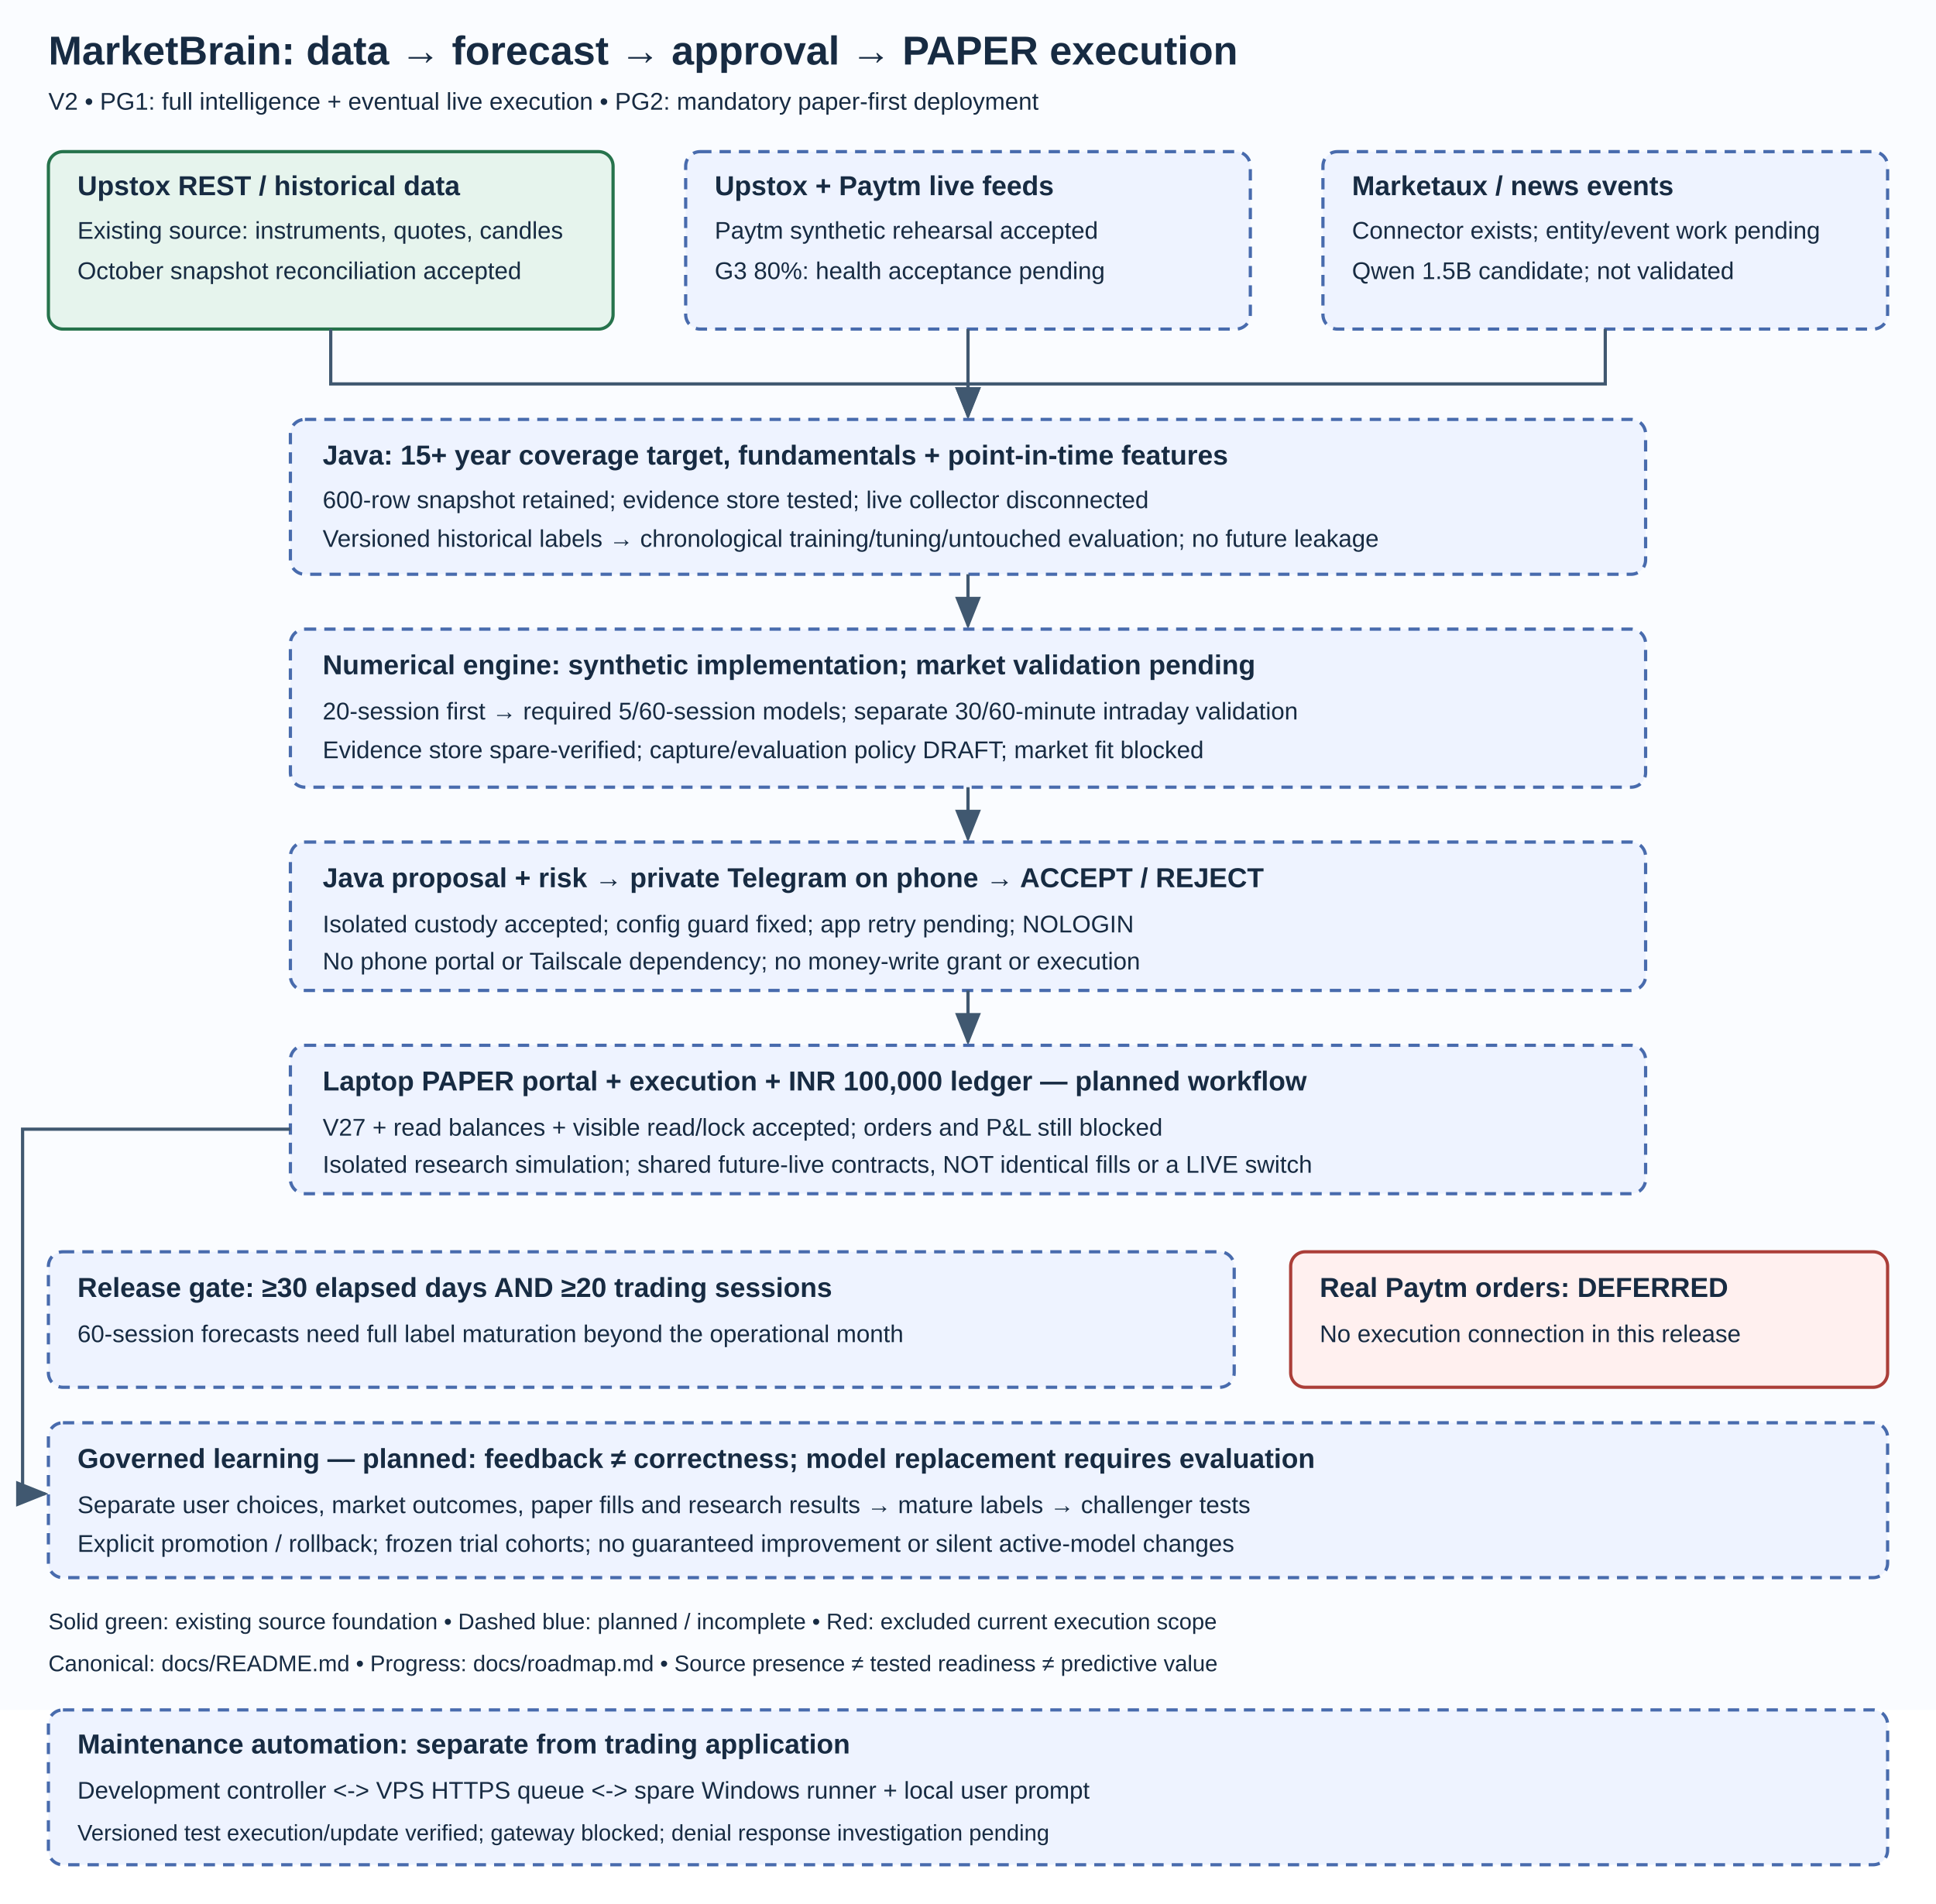
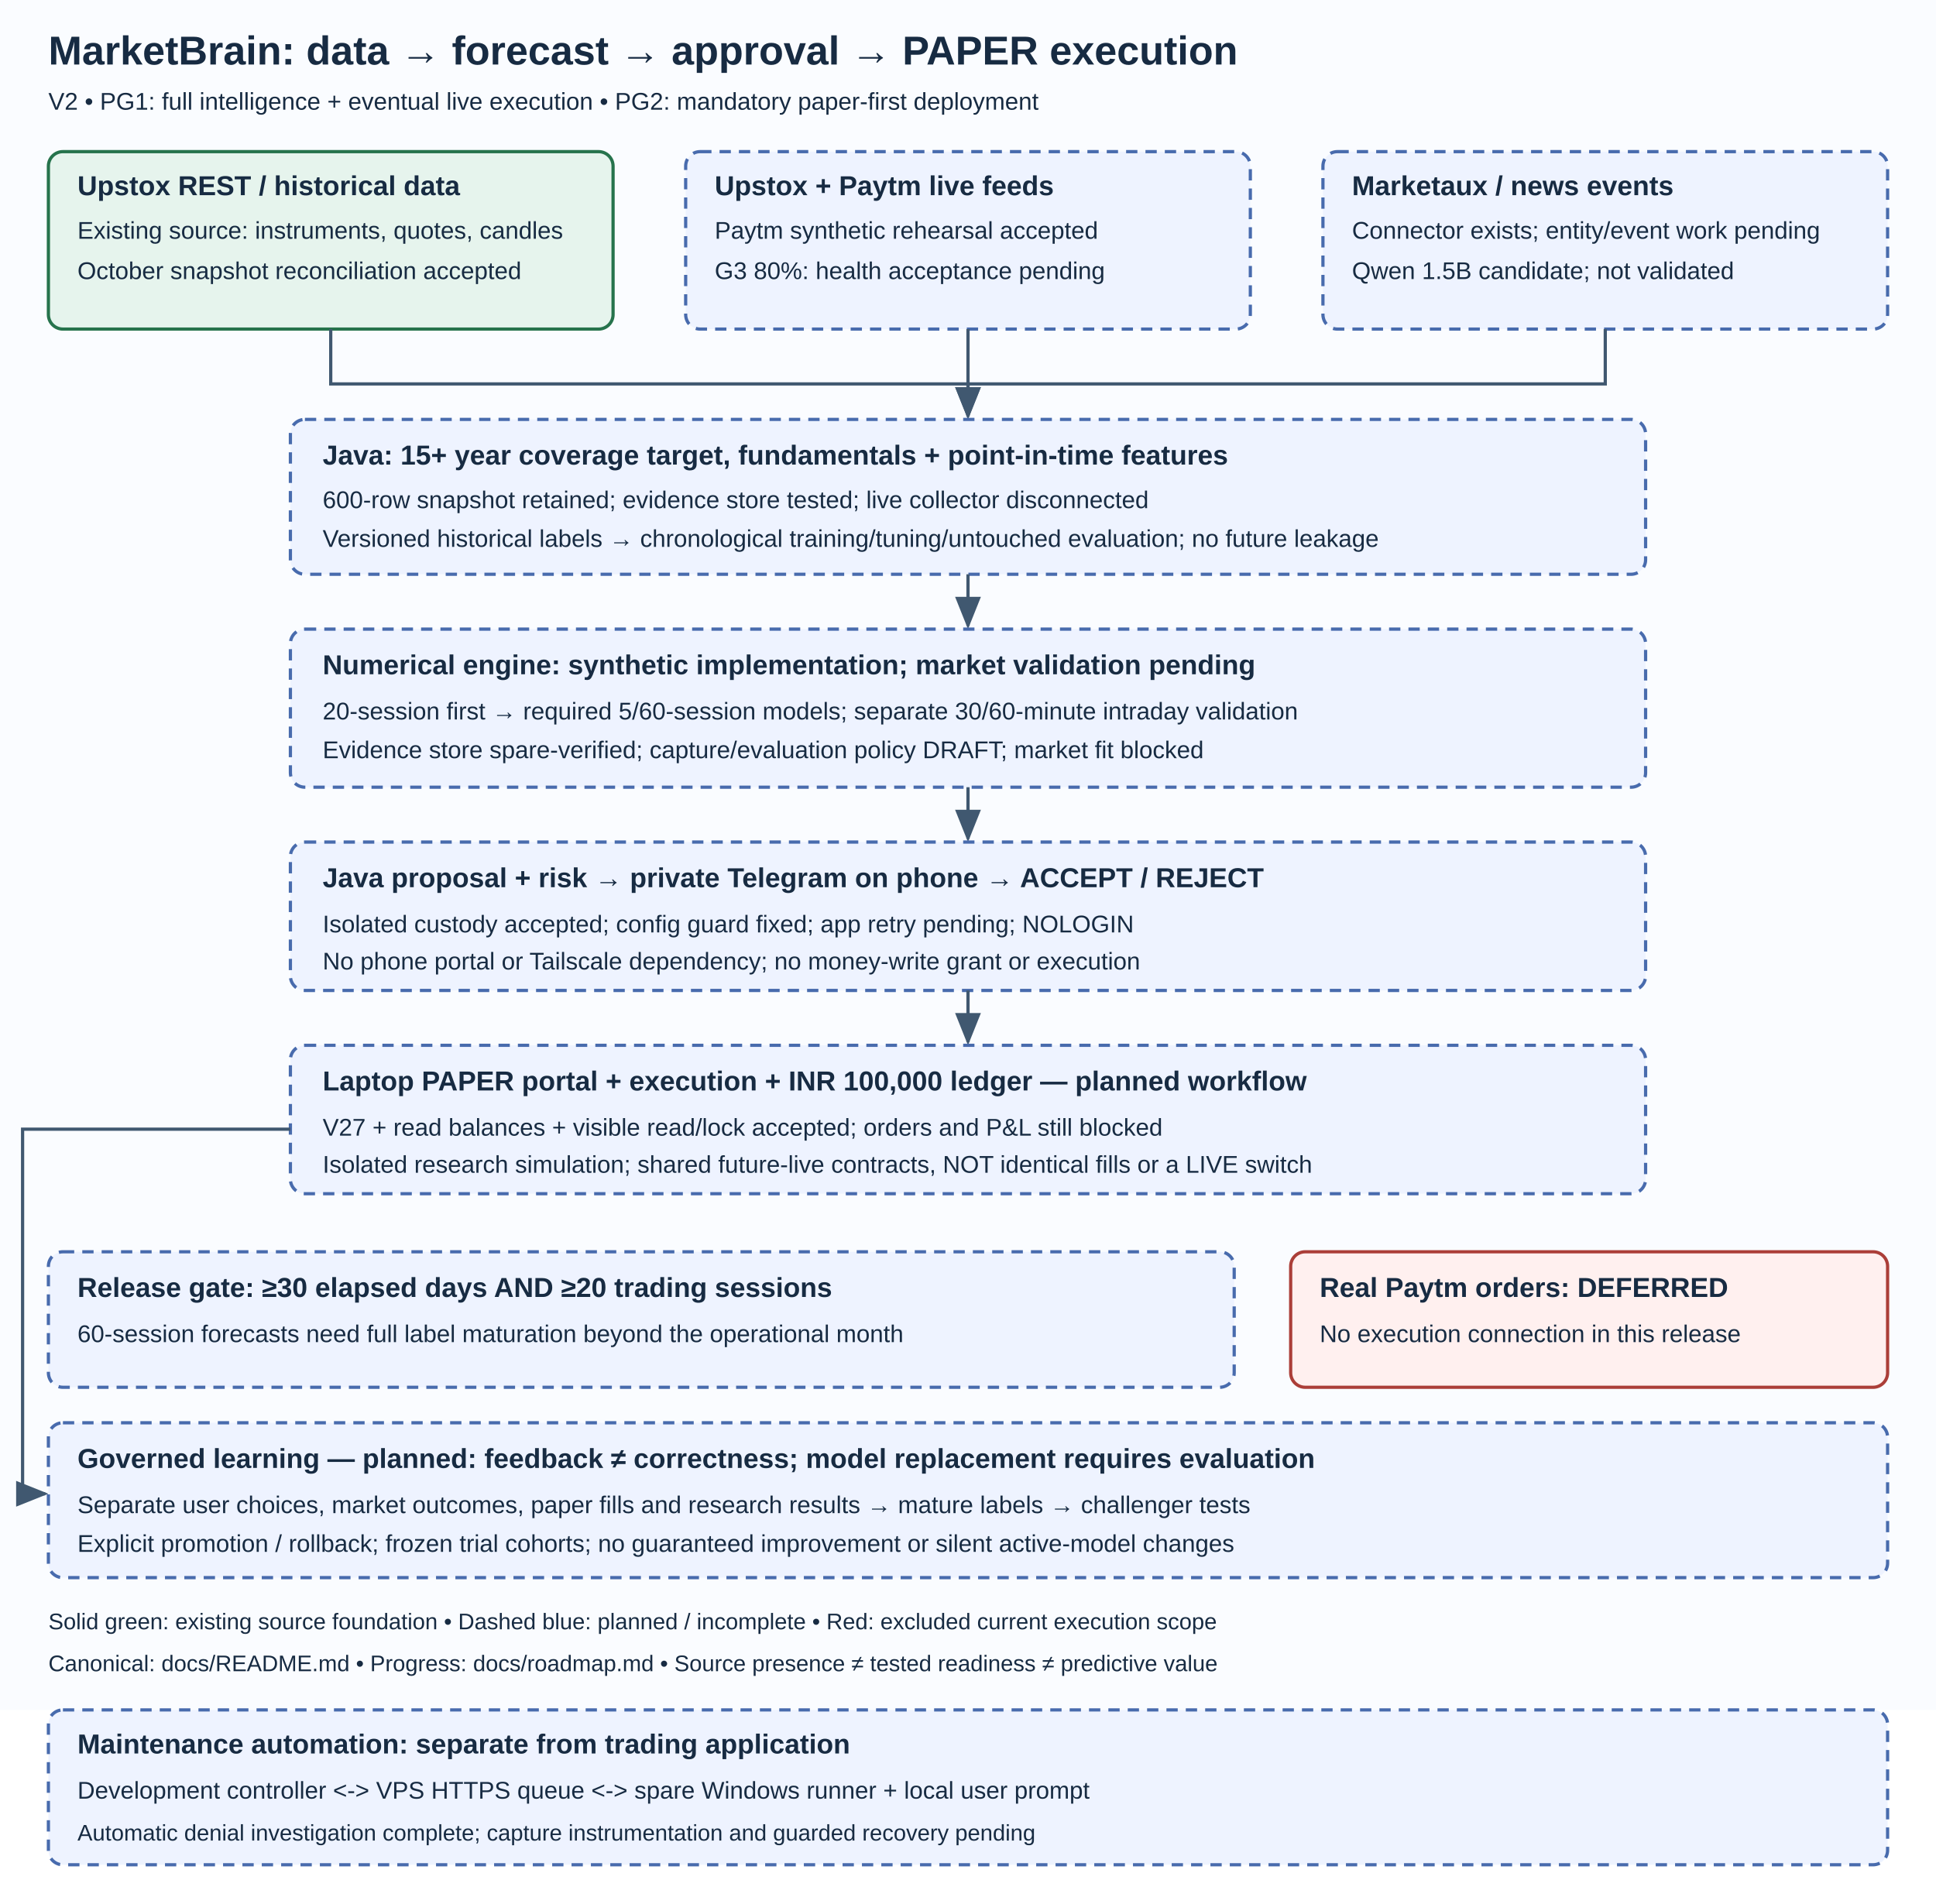
<svg xmlns="http://www.w3.org/2000/svg" width="1200" height="1180" viewBox="0 0 1200 1180" role="img" aria-labelledby="title desc">
  <defs>
    <marker id="arrow" markerWidth="10" markerHeight="8" refX="9" refY="4" orient="auto">
      <path d="M0,0 L10,4 L0,8 Z" fill="#405870" />
    </marker>
    <style>
      text { font-family: Arial, sans-serif; fill: #172b42; }
      .heading { font-size: 25px; font-weight: bold; }
      .label { font-size: 17px; font-weight: bold; }
      .body { font-size: 15px; }
      .small { font-size: 14px; }
      .existing { fill: #e6f4ed; stroke: #26734c; stroke-width: 2; }
      .planned { fill: #eef3ff; stroke: #486bad; stroke-width: 2; stroke-dasharray: 7 5; }
      .blocked { fill: #fff0ef; stroke: #ab3e38; stroke-width: 2; }
      .line { fill: none; stroke: #405870; stroke-width: 2; marker-end: url(#arrow); }
    </style>
  </defs>
  <rect width="1200" height="1060" fill="#fafcff" />
  <text x="30" y="40" class="heading">MarketBrain: data → forecast → approval → PAPER execution</text>
  <text x="30" y="68" class="body">V2 • PG1: full intelligence + eventual live execution • PG2: mandatory paper-first deployment</text>
  <rect x="30" y="94" width="350" height="110" rx="9" class="existing" />
  <text x="48" y="121" class="label">Upstox REST / historical data</text>
  <text x="48" y="148" class="body">Existing source: instruments, quotes, candles</text>
  <text x="48" y="173" class="body">October snapshot reconciliation accepted</text>
  <rect x="425" y="94" width="350" height="110" rx="9" class="planned" />
  <text x="443" y="121" class="label">Upstox + Paytm live feeds</text>
  <text x="443" y="148" class="body">Paytm synthetic rehearsal accepted</text>
  <text x="443" y="173" class="body">G3 80%: health acceptance pending</text>
  <rect x="820" y="94" width="350" height="110" rx="9" class="planned" />
  <text x="838" y="121" class="label">Marketaux / news events</text>
  <text x="838" y="148" class="body">Connector exists; entity/event work pending</text>
  <text x="838" y="173" class="body">Qwen 1.5B candidate; not validated</text>
  <path d="M205 204 V238 H600 V258" class="line" />
  <path d="M600 204 V258" class="line" />
  <path d="M995 204 V238 H600" fill="none" stroke="#405870" stroke-width="2" />
  <rect x="180" y="260" width="840" height="96" rx="9" class="planned" />
  <text x="200" y="288" class="label">Java: 15+ year coverage target, fundamentals + point-in-time features</text>
  <text x="200" y="315" class="body">600-row snapshot retained; evidence store tested; live collector disconnected</text>
  <text x="200" y="339" class="body">Versioned historical labels → chronological training/tuning/untouched evaluation; no future leakage</text>
  <path d="M600 356 V388" class="line" />
  <rect x="180" y="390" width="840" height="98" rx="9" class="planned" />
  <text x="200" y="418" class="label">Numerical engine: synthetic implementation; market validation pending</text>
  <text x="200" y="446" class="body">20-session first → required 5/60-session models; separate 30/60-minute intraday validation</text>
  <text x="200" y="470" class="body">Evidence store spare-verified; capture/evaluation policy DRAFT; market fit blocked</text>
  <path d="M600 488 V520" class="line" />
  <rect x="180" y="522" width="840" height="92" rx="9" class="planned" />
  <text x="200" y="550" class="label">Java proposal + risk → private Telegram on phone → ACCEPT / REJECT</text>
  <text x="200" y="578" class="body">Isolated custody accepted; config guard fixed; app retry pending; NOLOGIN</text>
  <text x="200" y="601" class="body">No phone portal or Tailscale dependency; no money-write grant or execution</text>
  <path d="M600 614 V646" class="line" />
  <rect x="180" y="648" width="840" height="92" rx="9" class="planned" />
  <text x="200" y="676" class="label">Laptop PAPER portal + execution + INR 100,000 ledger — planned workflow</text>
  <text x="200" y="704" class="body">V27 + read balances + visible read/lock accepted; orders and P&amp;L still blocked</text>
  <text x="200" y="727" class="body">Isolated research simulation; shared future-live contracts, NOT identical fills or a LIVE switch</text>
  <rect x="30" y="776" width="735" height="84" rx="9" class="planned" />
  <text x="48" y="804" class="label">Release gate: ≥30 elapsed days AND ≥20 trading sessions</text>
  <text x="48" y="832" class="body">60-session forecasts need full label maturation beyond the operational month</text>
  <rect x="800" y="776" width="370" height="84" rx="9" class="blocked" />
  <text x="818" y="804" class="label">Real Paytm orders: DEFERRED</text>
  <text x="818" y="832" class="body">No execution connection in this release</text>
  <path d="M180 700 H14 V926 H28" class="line" />
  <rect x="30" y="882" width="1140" height="96" rx="9" class="planned" />
  <text x="48" y="910" class="label">Governed learning — planned: feedback ≠ correctness; model replacement requires evaluation</text>
  <text x="48" y="938" class="body">Separate user choices, market outcomes, paper fills and research results → mature labels → challenger tests</text>
  <text x="48" y="962" class="body">Explicit promotion / rollback; frozen trial cohorts; no guaranteed improvement or silent active-model changes</text>
  <text x="30" y="1010" class="small">Solid green: existing source foundation • Dashed blue: planned / incomplete • Red: excluded current execution scope</text>
  <text x="30" y="1036" class="small">Canonical: docs/README.md • Progress: docs/roadmap.md • Source presence ≠ tested readiness ≠ predictive value</text>
  <rect x="30" y="1060" width="1140" height="96" rx="9" class="planned" />
  <text x="48" y="1087" class="label">Maintenance automation: separate from trading application</text>
  <text x="48" y="1115" class="body">Development controller &lt;-&gt; VPS HTTPS queue &lt;-&gt; spare Windows runner + local user prompt</text>
-   <text x="48" y="1141" class="small">Versioned test execution/update verified; gateway blocked; denial response investigation pending</text>
+   <text x="48" y="1141" class="small">Automatic denial investigation complete; capture instrumentation and guarded recovery pending</text>
</svg>
